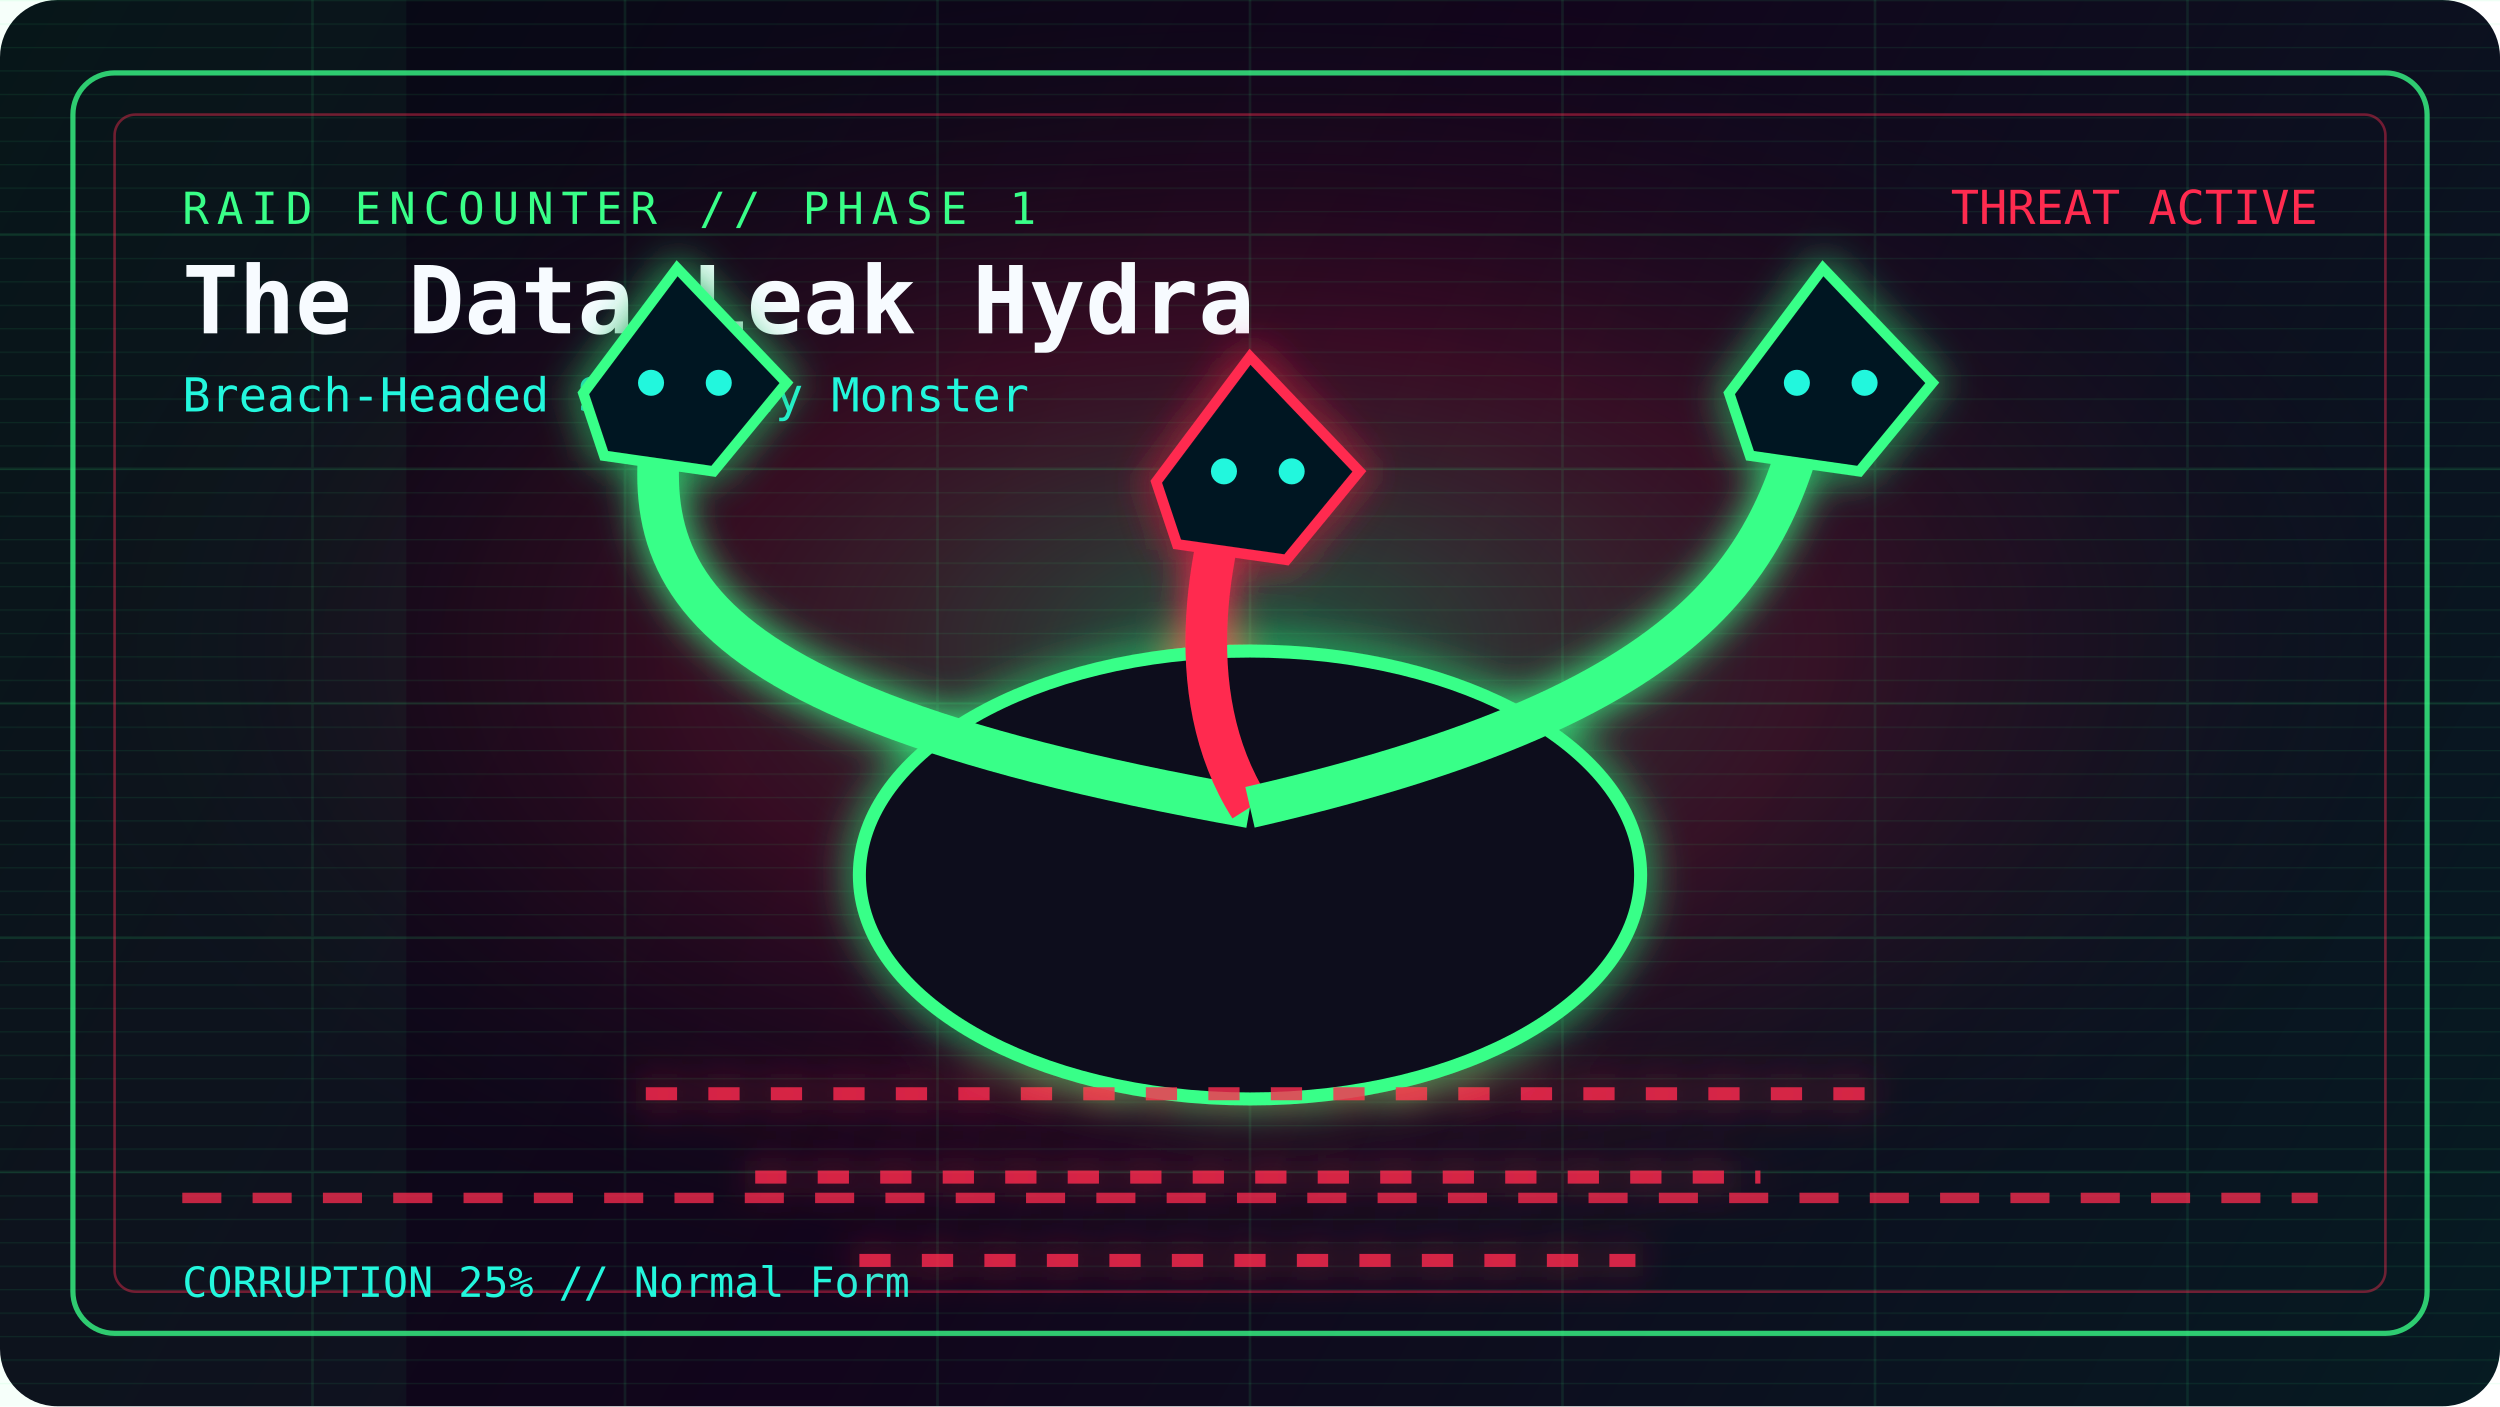
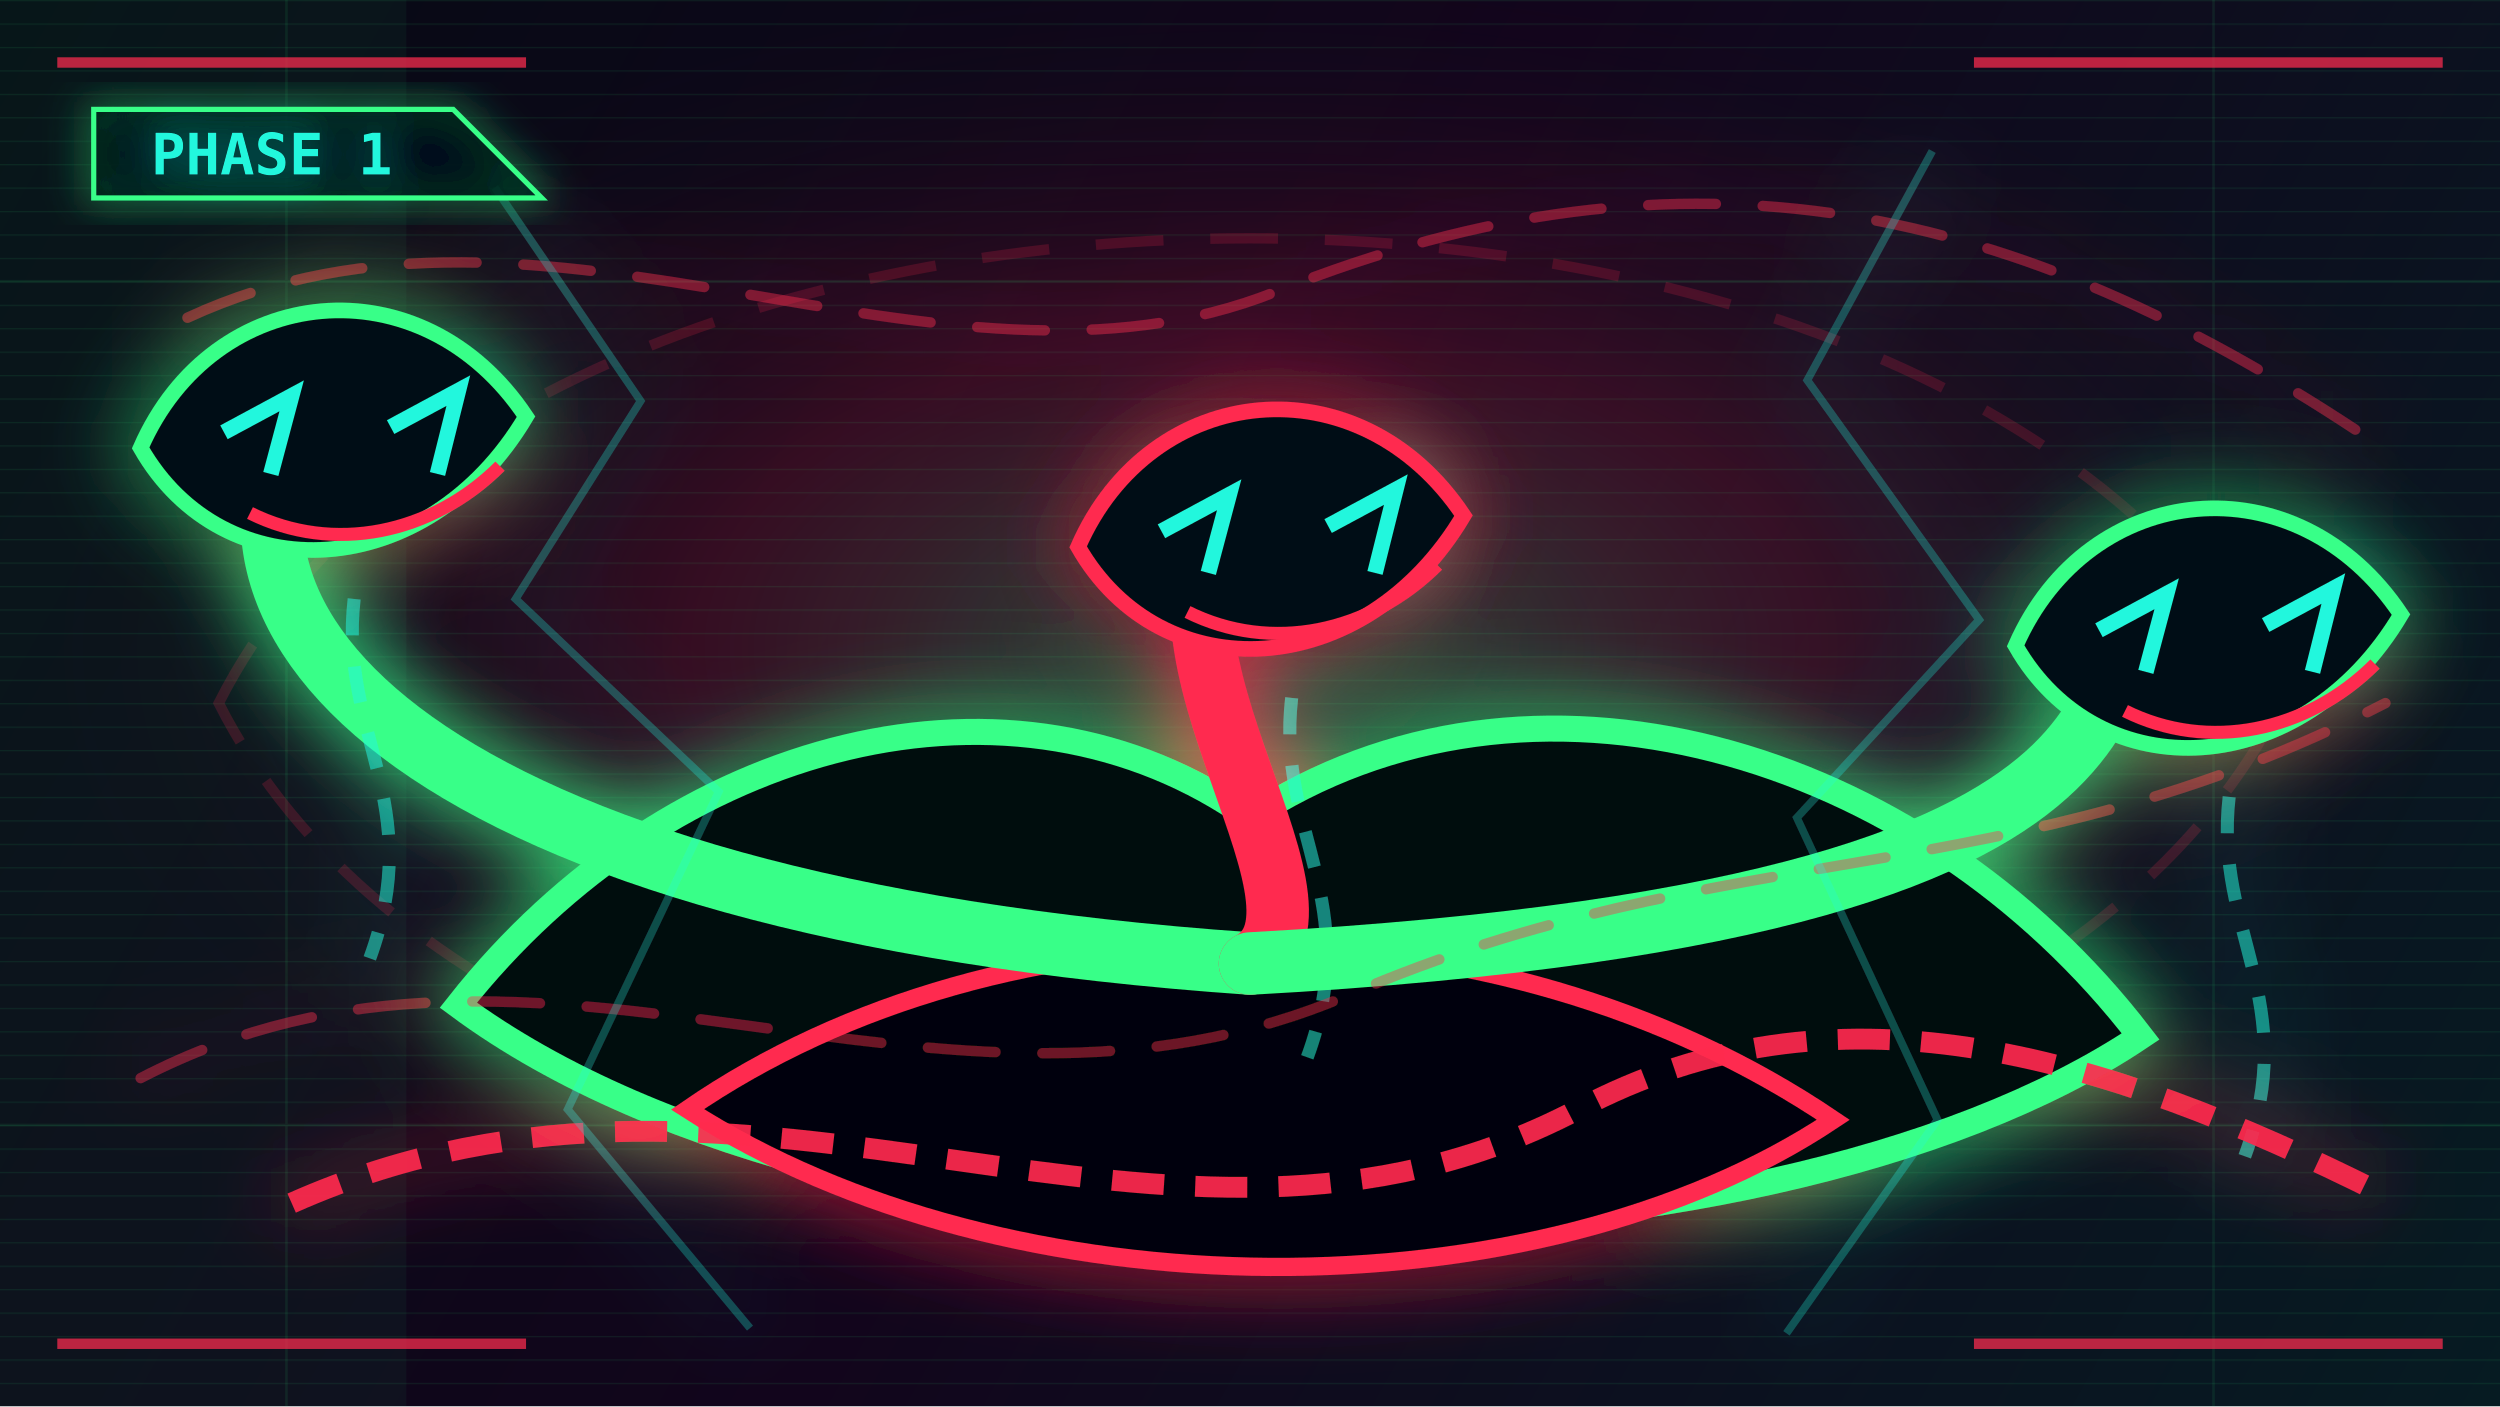
<svg xmlns="http://www.w3.org/2000/svg" width="960" height="540" viewBox="0 0 960 540" fill="none" role="img" aria-labelledby="title desc">
  <defs>
    <linearGradient id="bg" x1="0" y1="0" x2="960" y2="540" gradientUnits="userSpaceOnUse">
      <stop offset="0" stop-color="#050b14" />
      <stop offset=".48" stop-color="#12051c" />
      <stop offset="1" stop-color="#061b22" />
    </linearGradient>
    <radialGradient id="core" cx="50%" cy="46%" r="50%">
      <stop offset="0" stop-color="#39ff88" stop-opacity=".32" />
      <stop offset=".45" stop-color="#ff2b4f" stop-opacity=".16" />
      <stop offset="1" stop-color="#020713" stop-opacity="0" />
    </radialGradient>
    <pattern id="scan" width="9" height="9" patternUnits="userSpaceOnUse">
      <path d="M0 0H9" stroke="#39ff88" stroke-opacity=".08" />
    </pattern>
    <filter id="glow" x="-30%" y="-30%" width="160%" height="160%">
      <feGaussianBlur stdDeviation="8" result="blur" />
      <feMerge>
        <feMergeNode in="blur" />
        <feMergeNode in="SourceGraphic" />
      </feMerge>
    </filter>
+     <filter id="heavyGlow" x="-50%" y="-50%" width="200%" height="200%">
+       <feGaussianBlur stdDeviation="16" result="blur" />
+       <feMerge>
+         <feMergeNode in="blur" />
+         <feMergeNode in="SourceGraphic" />
+       </feMerge>
+     </filter>
    <style>
      @keyframes pulse { 0%,100% { opacity: .55; } 50% { opacity: 1; } }
-       @keyframes dash { to { stroke-dashoffset: -160; } }
      @keyframes spin { to { transform: rotate(360deg); } }
-       @keyframes jitter { 0%,100% { transform: translate(0,0); } 20% { transform: translate(2px,-1px); } 40% { transform: translate(-2px,2px); } 60% { transform: translate(1px,2px); } 80% { transform: translate(-1px,-2px); } }
+       @keyframes shake { 0%,100% { transform: translate(0,0); } 20% { transform: translate(3px,-2px); } 40% { transform: translate(-3px,2px); } 60% { transform: translate(2px,3px); } 80% { transform: translate(-2px,-3px); } }
+       @keyframes drift { 0%,100% { transform: translateX(0); } 50% { transform: translateX(16px); } }
      @keyframes sweep { 0% { transform: translateX(-960px); } 100% { transform: translateX(960px); } }
+       @keyframes flow { to { stroke-dashoffset: -220; } }
      .pulse { animation: pulse 2.15s ease-in-out infinite; }
-       .dash { animation: dash 5s linear infinite; }
      .spin { transform-origin: 480px 270px; animation: spin 12s linear infinite; }
-       .jitter { animation: jitter 2.25s steps(2,end) infinite; }
+       .shake { animation: shake 1.92s steps(2,end) infinite; }
+       .drift { animation: drift 4.95s ease-in-out infinite; }
      .sweep { animation: sweep 5.6s linear infinite; }
+       .flow { animation: flow 4.7s linear infinite; }
    </style>
  </defs>
-   <rect width="960" height="540" rx="22" fill="url(#bg)" />
+   <rect width="960" height="540" fill="url(#bg)" />
  <rect width="960" height="540" fill="url(#core)" />
  <rect width="960" height="540" fill="url(#scan)" />
  <rect class="sweep" x="0" y="0" width="156" height="540" fill="#39ff88" fill-opacity=".045" />
-   <path d="M0 90H960M0 180H960M0 270H960M0 360H960M0 450H960M120 0V540M240 0V540M360 0V540M480 0V540M600 0V540M720 0V540M840 0V540" stroke="#39ff88" stroke-opacity=".09" />
-   <rect x="28" y="28" width="904" height="484" rx="16" stroke="#39ff88" stroke-opacity=".78" stroke-width="2" />
-   <rect x="44" y="44" width="872" height="452" rx="8" stroke="#ff2b4f" stroke-opacity=".42" />
-   <text x="70" y="86" fill="#39ff88" font-family="ui-monospace, SFMono-Regular, Menlo, Monaco, Consolas, monospace" font-size="17" letter-spacing="3">RAID ENCOUNTER // PHASE 1</text>
-   <text x="70" y="128" fill="#f7fbff" font-family="ui-monospace, SFMono-Regular, Menlo, Monaco, Consolas, monospace" font-size="36" font-weight="900">The Data Leak Hydra</text>
-   <text x="70" y="158" fill="#23f7dd" font-family="ui-monospace, SFMono-Regular, Menlo, Monaco, Consolas, monospace" font-size="18">Breach-Headed Security Monster</text>
-   <text x="70" y="498" fill="#23f7dd" font-family="ui-monospace, SFMono-Regular, Menlo, Monaco, Consolas, monospace" font-size="16">CORRUPTION 25% // Normal Form</text>
-   <g filter="url(#glow)">
+   <path d="M0 108H960M0 432H960M110 0V540M850 0V540" stroke="#39ff88" stroke-opacity=".08" />
+   <path d="M22 24H202M758 24H938M22 516H202M758 516H938" stroke="#ff2b4f" stroke-opacity=".72" stroke-width="4" />
+   <path class="spin" d="M84 270C204 32 756 32 876 270C756 508 204 508 84 270Z" stroke="#ff2b4f" stroke-opacity=".18" stroke-width="4" stroke-dasharray="26 18" fill="none" />
+   <g filter="url(#heavyGlow)">
    <g>
-       <ellipse cx="480" cy="336" rx="150" ry="86" fill="#07101b" stroke="#39ff88" stroke-width="5" />
-       <path d="M480 310C232 266 244 206 260 133" stroke="#39ff88" stroke-width="16" fill="none" />
-       <polygon class="pulse" points="224,151 260,103 302,147 274,181 232,175" fill="#061522" stroke="#39ff88" stroke-width="4" />
-       <circle cx="250" cy="147" r="5" fill="#23f7dd" />
-       <circle cx="276" cy="147" r="5" fill="#23f7dd" />
-       <path d="M480 310C452 266 464 206 480 167" stroke="#ff2b4f" stroke-width="16" fill="none" />
-       <polygon class="pulse" points="444,185 480,137 522,181 494,215 452,209" fill="#061522" stroke="#ff2b4f" stroke-width="4" />
-       <circle cx="470" cy="181" r="5" fill="#23f7dd" />
-       <circle cx="496" cy="181" r="5" fill="#23f7dd" />
-       <path d="M480 310C672 266 684 206 700 133" stroke="#39ff88" stroke-width="16" fill="none" />
-       <polygon class="pulse" points="664,151 700,103 742,147 714,181 672,175" fill="#061522" stroke="#39ff88" stroke-width="4" />
-       <circle cx="690" cy="147" r="5" fill="#23f7dd" />
-       <circle cx="716" cy="147" r="5" fill="#23f7dd" />
-       <path class="dash" d="M248 420H716M290 452H676M330 484H628" stroke="#ff2b4f" stroke-opacity=".8" stroke-width="5" stroke-dasharray="12 12" />
+       <path d="M176 386C258 282 390 250 480 314C586 244 736 286 822 398C676 496 330 500 176 386Z" fill="#050b10" stroke="#39ff88" stroke-width="10" />
+       <path d="M264 426C386 342 574 342 704 430C590 506 388 506 264 426Z" fill="#020607" stroke="#ff2b4f" stroke-width="7" />
+       <path d="M480 370C162 348 62 238 120 152" stroke="#39ff88" stroke-width="24" stroke-linecap="round" fill="none" />
+       <path class="pulse" d="M54 172C82 108 162 100 202 160C164 224 86 228 54 172Z" fill="#061012" stroke="#39ff88" stroke-width="6" />
+       <path d="M86 166L112 152L104 182M150 164L176 150L168 182" stroke="#23f7dd" stroke-width="6" fill="none" />
+       <path d="M96 197C128 213 166 205 192 179" stroke="#ff2b4f" stroke-width="5" fill="none" />
+       <path class="flow" d="M136 230C130 282 164 308 142 368" stroke="#23f7dd" stroke-opacity=".52" stroke-width="5" stroke-dasharray="14 12" fill="none" />
+       <path d="M480 370C522 348 422 238 480 190" stroke="#ff2b4f" stroke-width="24" stroke-linecap="round" fill="none" />
+       <path class="pulse" d="M414 210C442 146 522 138 562 198C524 262 446 266 414 210Z" fill="#061012" stroke="#ff2b4f" stroke-width="6" />
+       <path d="M446 204L472 190L464 220M510 202L536 188L528 220" stroke="#23f7dd" stroke-width="6" fill="none" />
+       <path d="M456 235C488 251 526 243 552 217" stroke="#ff2b4f" stroke-width="5" fill="none" />
+       <path class="flow" d="M496 268C490 320 524 346 502 406" stroke="#23f7dd" stroke-opacity=".52" stroke-width="5" stroke-dasharray="14 12" fill="none" />
+       <path d="M480 370C882 348 782 238 840 228" stroke="#39ff88" stroke-width="24" stroke-linecap="round" fill="none" />
+       <path class="pulse" d="M774 248C802 184 882 176 922 236C884 300 806 304 774 248Z" fill="#061012" stroke="#39ff88" stroke-width="6" />
+       <path d="M806 242L832 228L824 258M870 240L896 226L888 258" stroke="#23f7dd" stroke-width="6" fill="none" />
+       <path d="M816 273C848 289 886 281 912 255" stroke="#ff2b4f" stroke-width="5" fill="none" />
+       <path class="flow" d="M856 306C850 358 884 384 862 444" stroke="#23f7dd" stroke-opacity=".52" stroke-width="5" stroke-dasharray="14 12" fill="none" />
+       <path class="flow" d="M112 462C292 382 446 510 606 426C704 374 806 404 914 458" stroke="#ff2b4f" stroke-opacity=".92" stroke-width="8" stroke-dasharray="20 12" fill="none" />
+       <path class="flow" d="M72 122C210 58 360 164 490 112C650 48 776 80 906 166M54 414C208 334 360 450 518 382C662 320 772 344 916 270" stroke="#ff2b4f" stroke-opacity=".42" stroke-width="4" stroke-linecap="round" stroke-dasharray="26 18" fill="none" />
+       <path class="shake" d="M190 72L246 154L198 230L276 304L218 426L288 510M742 58L694 146L760 238L690 314L744 430L686 512" stroke="#23f7dd" stroke-opacity=".28" stroke-width="3" fill="none" />
    </g>
  </g>
-   <path d="M70 460H890" stroke="#ff2b4f" stroke-opacity=".75" stroke-width="4" stroke-dasharray="15 12" />
-   <text x="890" y="86" text-anchor="end" fill="#ff2b4f" font-family="ui-monospace, SFMono-Regular, Menlo, Monaco, Consolas, monospace" font-size="18">THREAT ACTIVE</text>
+   <g filter="url(#glow)">
+     <path d="M36 42H174L208 76H36Z" fill="#020713" fill-opacity=".82" stroke="#39ff88" stroke-width="2" />
+     <text x="58" y="67" fill="#23f7dd" font-family="ui-monospace, SFMono-Regular, Menlo, Monaco, Consolas, monospace" font-size="22" font-weight="900">PHASE 1</text>
+   </g>
</svg>
